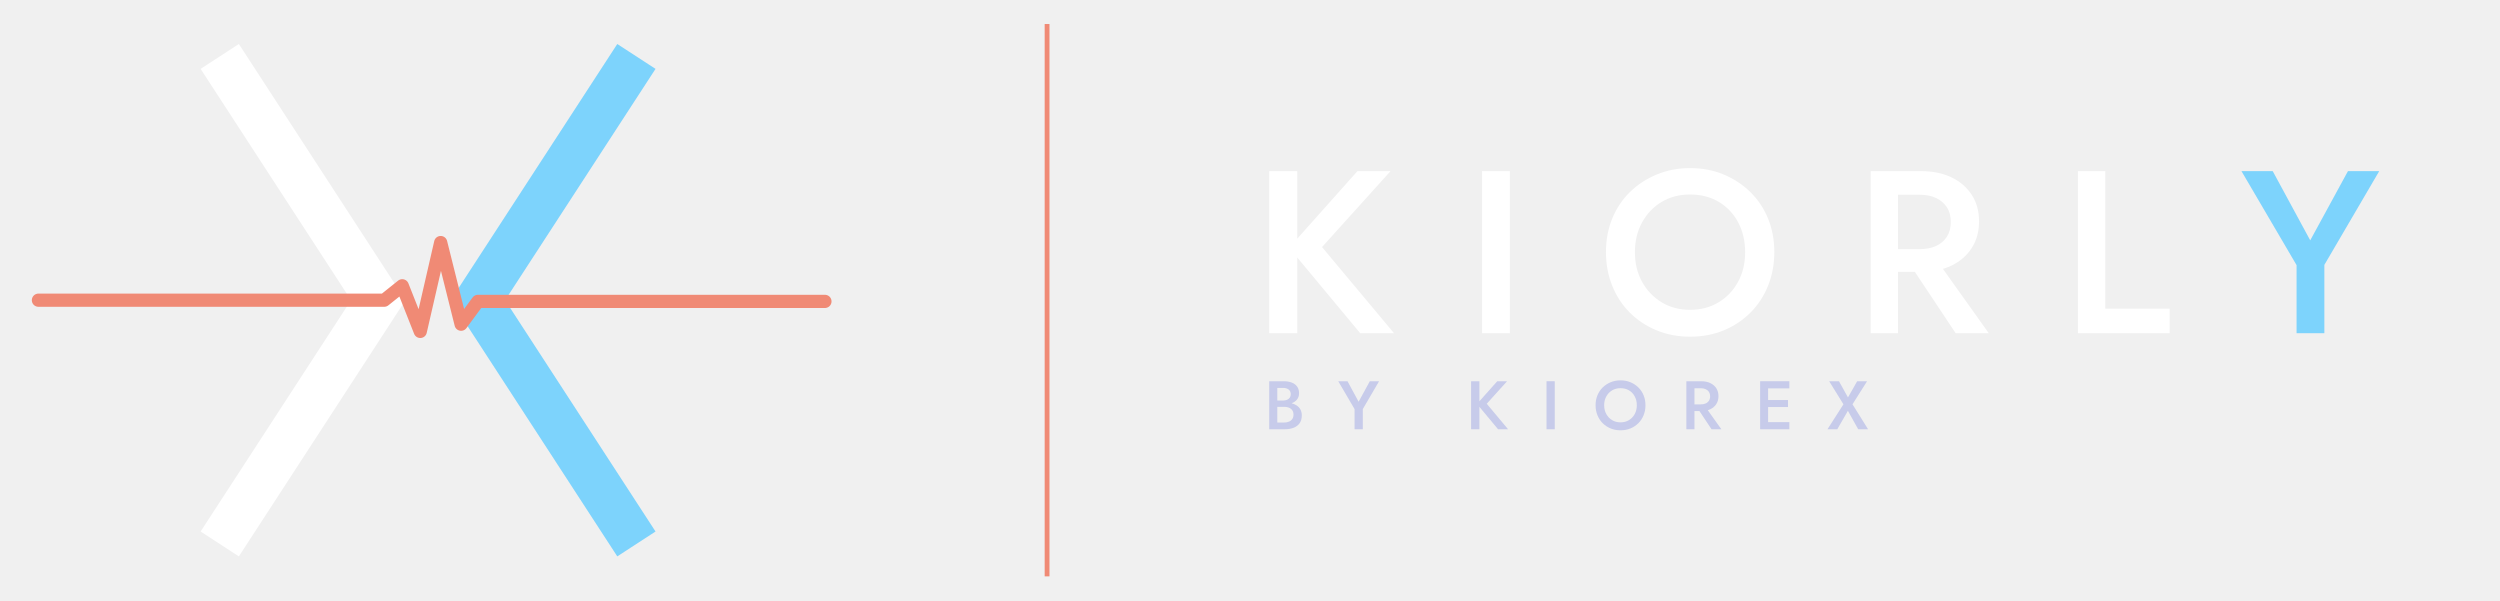
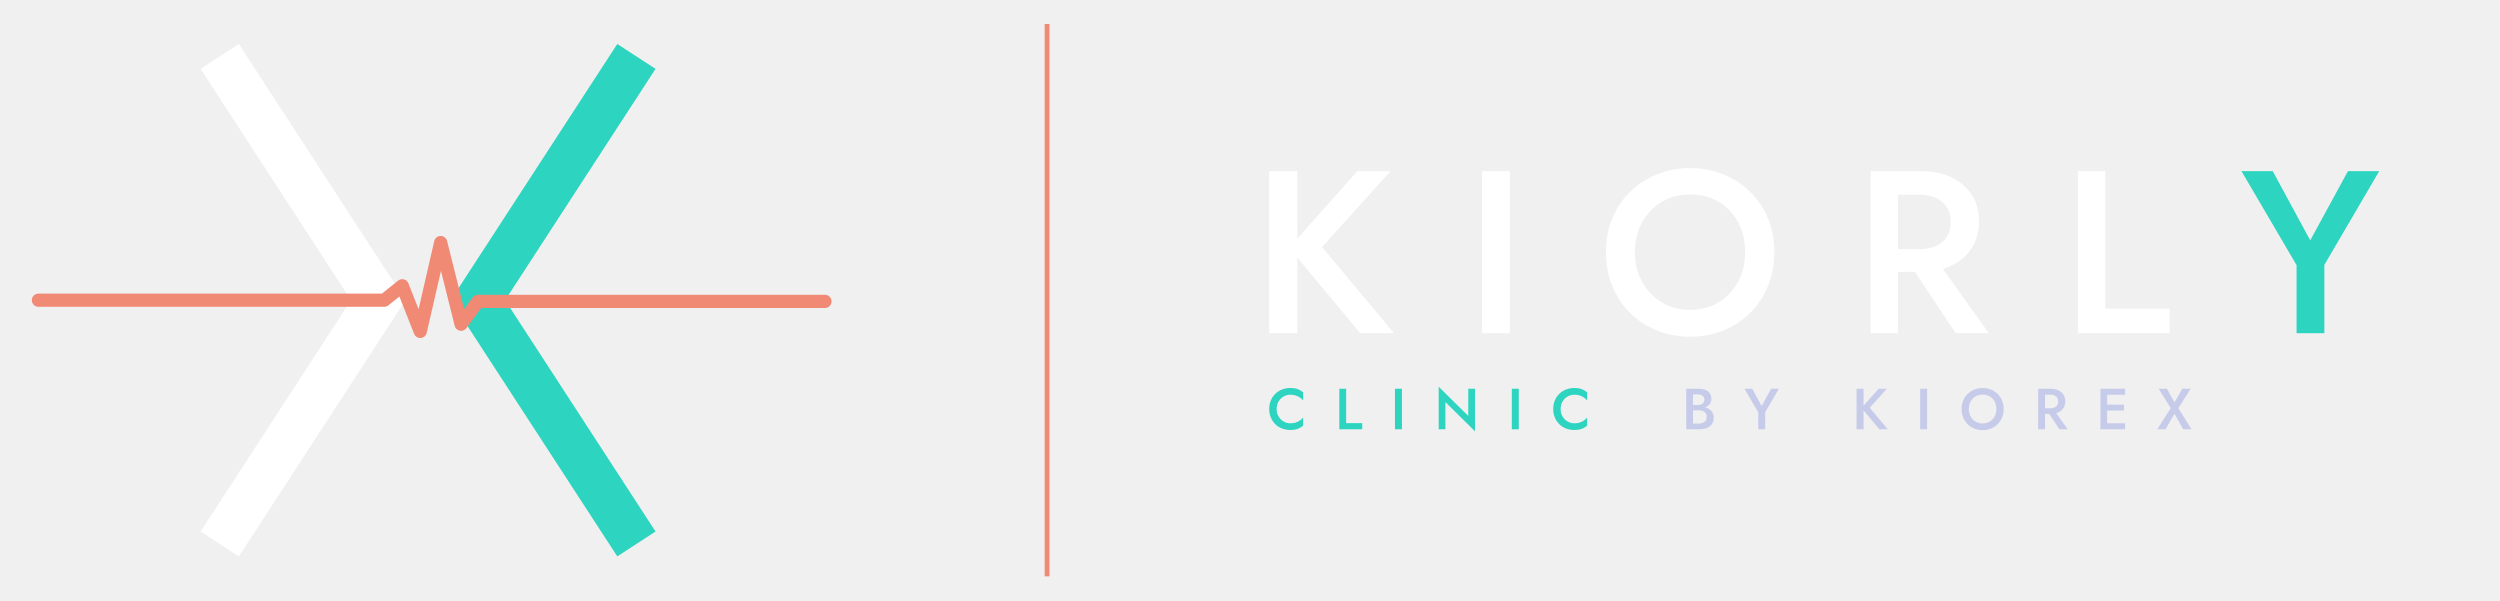
- <svg xmlns="http://www.w3.org/2000/svg" viewBox="190 190 2082 500" role="img" aria-label="Kiorly by Kiorex">
+ <svg xmlns="http://www.w3.org/2000/svg" viewBox="190 190 2082 500" role="img" aria-label="Kiorly Clinic by Kiorex">
  <polyline points="373,237 505,440 373,643" fill="none" stroke="#FFFFFF" stroke-width="38" />
-   <polyline points="720,237 588,440 720,643" fill="none" stroke="#7DD3FC" stroke-width="38" />
+   <polyline points="720,237 588,440 720,643" fill="none" stroke="#2DD4BF" stroke-width="38" />
  <path d="M222 440 H510 L525 428 L540 466 L557 392 L574 460 L588 441 H877" fill="none" stroke="#F08A75" stroke-width="11" stroke-linejoin="round" stroke-linecap="round" />
  <line x1="1062" y1="210" x2="1062" y2="670" stroke="#F08A75" stroke-width="4" />
  <path fill="#FFFFFF" d="M23.34-135L0-135L0 0L23.34 0L23.34-135ZM101.06-135L73.48-135L16.59-71.16L75.79 0L103.95 0L43.97-71.74L101.06-135Z" transform="translate(1247 467.5)" />
  <path fill="#FFFFFF" d="M200.39-135L177.25-135L177.25 0L200.39 0L200.39-135Z" transform="translate(1247 467.5)" />
  <path fill="#FFFFFF" d="M304.55-67.50L304.55-67.50Q304.55-81.39 310.53-92.28Q316.50-103.18 326.82-109.35Q337.14-115.52 350.45-115.52L350.45-115.52Q364.14-115.52 374.46-109.35Q384.78-103.18 390.56-92.28Q396.35-81.39 396.35-67.50L396.35-67.50Q396.35-53.61 390.47-42.81Q384.58-32.01 374.26-25.75Q363.95-19.48 350.45-19.48L350.45-19.48Q337.14-19.48 326.82-25.75Q316.50-32.01 310.53-42.81Q304.55-53.61 304.55-67.50ZM280.44-67.50L280.44-67.50Q280.44-52.46 285.65-39.54Q290.85-26.61 300.30-17.16Q309.75-7.71 322.58-2.41Q335.40 2.89 350.45 2.89L350.45 2.89Q365.88 2.89 378.60-2.41Q391.33-7.71 400.78-17.16Q410.23-26.61 415.44-39.54Q420.65-52.46 420.65-67.50L420.65-67.50Q420.65-82.74 415.44-95.46Q410.23-108.19 400.69-117.55Q391.14-126.90 378.41-132.20Q365.68-137.51 350.45-137.51L350.45-137.51Q335.60-137.51 322.77-132.20Q309.95-126.90 300.40-117.55Q290.85-108.19 285.65-95.46Q280.44-82.74 280.44-67.50Z" transform="translate(1247 467.5)" />
  <path fill="#FFFFFF" d="M553.35-64.41L528.85-64.41L571.67 0L599.25 0L553.35-64.41ZM523.65-135L500.89-135L500.89 0L523.65 0L523.65-135ZM514.39-135L514.39-115.33L541.58-115.33Q549.49-115.33 555.27-112.63Q561.06-109.93 564.34-104.91Q567.62-99.90 567.62-92.57L567.62-92.57Q567.62-85.44 564.34-80.33Q561.06-75.21 555.27-72.61Q549.49-70.01 541.58-70.01L541.58-70.01L514.39-70.01L514.39-51.11L542.55-51.11Q557.40-51.11 568.20-56.31Q579.00-61.52 585.07-70.97Q591.15-80.42 591.15-93.15L591.15-93.15Q591.15-105.88 585.07-115.23Q579.00-124.59 568.20-129.79Q557.40-135 542.55-135L542.55-135L514.39-135Z" transform="translate(1247 467.5)" />
  <path fill="#FFFFFF" d="M696.27-135L673.51-135L673.51 0L749.88 0L749.88-20.44L696.27-20.44L696.27-135Z" transform="translate(1247 467.5)" />
-   <path fill="#7DD3FC" d="M924.43-135L898.39-135L866.96-77.34L835.71-135L809.68-135L855.58-56.70L855.58 0L878.72 0L878.72-56.89L924.43-135Z" transform="translate(1247 467.5)" />
-   <path fill="#C7CBEA" d="M17.36-80.81L17.36-69.62L40.69-69.62Q53.61-69.62 63.26-73.29Q72.90-76.95 78.40-83.99Q83.89-91.03 83.89-101.06L83.89-101.06Q83.89-112.63 78.40-120.15Q72.90-127.67 63.26-131.34Q53.61-135 40.69-135L40.69-135L0-135L0 0L43.01 0Q57.47 0 68.37-4.15Q79.26-8.29 85.44-16.97Q91.61-25.65 91.61-38.96L91.61-38.96Q91.61-48.60 87.75-55.54Q83.89-62.49 77.14-66.92Q70.39-71.36 61.62-73.58Q52.84-75.79 43.01-75.79L43.01-75.79L17.36-75.79L17.36-63.06L41.66-63.06Q47.44-63.06 52.26-61.81Q57.09-60.56 60.75-57.76Q64.41-54.96 66.34-50.91Q68.27-46.86 68.27-41.27L68.27-41.27Q68.27-33.75 64.80-28.83Q61.33-23.91 55.35-21.41Q49.37-18.90 41.66-18.90L41.66-18.90L22.76-18.90L22.76-116.29L39.15-116.29Q48.79-116.29 54.67-111.66Q60.56-107.04 60.56-98.55L60.56-98.55Q60.56-92.96 57.86-89.00Q55.16-85.05 50.34-82.93Q45.51-80.81 39.15-80.81L39.15-80.81L17.36-80.81Z" transform="translate(1247 547.5) scale(0.2962963)" />
-   <path fill="#C7CBEA" d="M308.78-135L282.75-135L251.31-77.34L220.07-135L194.03-135L239.93-56.70L239.93 0L263.08 0L263.08-56.89L308.78-135Z" transform="translate(1247 547.5) scale(0.2962963)" />
-   <path fill="#C7CBEA" d="M590.78-135L567.45-135L567.45 0L590.78 0L590.78-135ZM668.50-135L640.93-135L584.03-71.16L643.24 0L671.40 0L611.42-71.74L668.50-135Z" transform="translate(1247 547.5) scale(0.2962963)" />
-   <path fill="#C7CBEA" d="M802.56-135L779.42-135L779.42 0L802.56 0L802.56-135Z" transform="translate(1247 547.5) scale(0.2962963)" />
-   <path fill="#C7CBEA" d="M941.44-67.50L941.44-67.50Q941.44-81.39 947.42-92.28Q953.40-103.18 963.71-109.35Q974.03-115.52 987.34-115.52L987.34-115.52Q1001.03-115.52 1011.35-109.35Q1021.67-103.18 1027.45-92.28Q1033.24-81.39 1033.24-67.50L1033.24-67.50Q1033.24-53.61 1027.36-42.81Q1021.47-32.01 1011.16-25.75Q1000.84-19.48 987.34-19.48L987.34-19.48Q974.03-19.48 963.71-25.75Q953.40-32.01 947.42-42.81Q941.44-53.61 941.44-67.50ZM917.33-67.50L917.33-67.50Q917.33-52.46 922.54-39.54Q927.75-26.61 937.20-17.16Q946.65-7.71 959.47-2.41Q972.30 2.89 987.34 2.89L987.34 2.89Q1002.77 2.89 1015.50-2.41Q1028.22-7.71 1037.67-17.16Q1047.12-26.61 1052.33-39.54Q1057.54-52.46 1057.54-67.50L1057.54-67.50Q1057.54-82.74 1052.33-95.46Q1047.12-108.19 1037.58-117.55Q1028.03-126.90 1015.30-132.20Q1002.57-137.51 987.34-137.51L987.34-137.51Q972.49-137.51 959.66-132.20Q946.84-126.90 937.29-117.55Q927.75-108.19 922.54-95.46Q917.33-82.74 917.33-67.50Z" transform="translate(1247 547.5) scale(0.2962963)" />
-   <path fill="#C7CBEA" d="M1224.96-64.41L1200.47-64.41L1243.28 0L1270.86 0L1224.96-64.41ZM1195.26-135L1172.50-135L1172.50 0L1195.26 0L1195.26-135ZM1186.00-135L1186.00-115.33L1213.19-115.33Q1221.10-115.33 1226.89-112.63Q1232.67-109.93 1235.95-104.91Q1239.23-99.90 1239.23-92.57L1239.23-92.57Q1239.23-85.44 1235.95-80.33Q1232.67-75.21 1226.89-72.61Q1221.10-70.01 1213.19-70.01L1213.19-70.01L1186.00-70.01L1186.00-51.11L1214.16-51.11Q1229.01-51.11 1239.81-56.31Q1250.61-61.52 1256.68-70.97Q1262.76-80.42 1262.76-93.15L1262.76-93.15Q1262.76-105.88 1256.68-115.23Q1250.61-124.59 1239.81-129.79Q1229.01-135 1214.16-135L1214.16-135L1186.00-135Z" transform="translate(1247 547.5) scale(0.2962963)" />
-   <path fill="#C7CBEA" d="M1393.92-20.06L1393.92 0L1462.00 0L1462.00-20.06L1393.92-20.06ZM1393.92-135L1393.92-114.94L1462.00-114.94L1462.00-135L1393.92-135ZM1393.92-82.16L1393.92-62.49L1458.14-62.49L1458.14-82.16L1393.92-82.16ZM1402.22-135L1379.84-135L1379.84 0L1402.22 0L1402.22-135Z" transform="translate(1247 547.5) scale(0.2962963)" />
-   <path fill="#C7CBEA" d="M1680.34-135L1652.56-135L1626.72-89.49L1601.46-135L1573.88-135L1613.99-70.20L1569.06 0L1596.64 0L1626.53-51.88L1655.46 0L1683.23 0L1639.45-70.20L1680.34-135Z" transform="translate(1247 547.5) scale(0.2962963)" />
+   <path fill="#2DD4BF" d="M924.43-135L898.39-135L866.96-77.34L835.71-135L809.68-135L855.58-56.70L855.58 0L878.72 0L878.72-56.89L924.43-135Z" transform="translate(1247 467.5)" />
+   <path fill="#2DD4BF" d="M24.69-67.50L24.69-67.50Q24.69-81.96 31.15-92.67Q37.61-103.37 48.02-109.25Q58.44-115.14 70.78-115.14L70.78-115.14Q80.42-115.14 88.23-112.63Q96.04-110.12 102.21-105.78Q108.39-101.44 113.01-96.04L113.01-96.04L113.01-123.04Q104.72-130.18 94.79-133.84Q84.86-137.51 70.01-137.51L70.01-137.51Q55.16-137.51 42.33-132.40Q29.51-127.29 20.06-117.93Q10.61-108.58 5.30-95.75Q0-82.93 0-67.50L0-67.50Q0-52.26 5.30-39.44Q10.61-26.61 20.06-17.16Q29.51-7.71 42.33-2.70Q55.16 2.31 70.01 2.31L70.01 2.31Q84.86 2.31 94.79-1.35Q104.72-5.01 113.01-11.96L113.01-11.96L113.01-39.15Q108.39-33.56 102.21-29.22Q96.04-24.88 88.23-22.37Q80.42-19.86 70.78-19.86L70.78-19.86Q58.44-19.86 48.02-25.84Q37.61-31.82 31.15-42.52Q24.69-53.23 24.69-67.50Z" transform="translate(1247 547.5) scale(0.25)" />
+   <path fill="#2DD4BF" d="M256.33-135L233.57-135L233.57 0L309.94 0L309.94-20.44L256.33-20.44L256.33-135Z" transform="translate(1247 547.5) scale(0.25)" />
+   <path fill="#2DD4BF" d="M442.07-135L418.93-135L418.93 0L442.07 0L442.07-135Z" transform="translate(1247 547.5) scale(0.25)" />
+   <path fill="#2DD4BF" d="M685.48-135L663.10-135L663.10-44.36L564.55-141.75L564.55 0L586.93 0L586.93-90.64L685.48 6.75L685.48-135Z" transform="translate(1247 547.5) scale(0.25)" />
+   <path fill="#2DD4BF" d="M831.30-135L808.15-135L808.15 0L831.30 0L831.30-135Z" transform="translate(1247 547.5) scale(0.25)" />
+   <path fill="#2DD4BF" d="M970.75-67.50L970.75-67.50Q970.75-81.96 977.21-92.67Q983.67-103.37 994.09-109.25Q1004.50-115.14 1016.85-115.14L1016.85-115.14Q1026.49-115.14 1034.30-112.63Q1042.11-110.12 1048.28-105.78Q1054.45-101.44 1059.08-96.04L1059.08-96.04L1059.08-123.04Q1050.79-130.18 1040.86-133.84Q1030.92-137.51 1016.07-137.51L1016.07-137.51Q1001.22-137.51 988.40-132.40Q975.57-127.29 966.12-117.93Q956.67-108.58 951.37-95.75Q946.07-82.93 946.07-67.50L946.07-67.50Q946.07-52.26 951.37-39.44Q956.67-26.61 966.12-17.16Q975.57-7.71 988.40-2.70Q1001.22 2.31 1016.07 2.31L1016.07 2.31Q1030.92 2.31 1040.86-1.35Q1050.79-5.01 1059.08-11.96L1059.08-11.96L1059.08-39.15Q1054.45-33.56 1048.28-29.22Q1042.11-24.88 1034.30-22.37Q1026.49-19.86 1016.85-19.86L1016.85-19.86Q1004.50-19.86 994.09-25.84Q983.67-31.82 977.21-42.52Q970.75-53.23 970.75-67.50Z" transform="translate(1247 547.5) scale(0.25)" />
+   <path fill="#C7CBEA" d="M17.36-80.81L17.36-69.62L40.69-69.62Q53.61-69.62 63.26-73.29Q72.90-76.95 78.40-83.99Q83.89-91.03 83.89-101.06L83.89-101.06Q83.89-112.63 78.40-120.15Q72.90-127.67 63.26-131.34Q53.61-135 40.69-135L40.69-135L0-135L0 0L43.01 0Q57.47 0 68.37-4.15Q79.26-8.29 85.44-16.97Q91.61-25.65 91.61-38.96L91.61-38.96Q91.61-48.60 87.75-55.54Q83.89-62.49 77.14-66.92Q70.39-71.36 61.62-73.58Q52.84-75.79 43.01-75.79L43.01-75.79L17.36-75.79L17.36-63.06L41.66-63.06Q47.44-63.06 52.26-61.81Q57.09-60.56 60.75-57.76Q64.41-54.96 66.34-50.91Q68.27-46.86 68.27-41.27L68.27-41.27Q68.27-33.75 64.80-28.83Q61.33-23.91 55.35-21.41Q49.37-18.90 41.66-18.90L41.66-18.90L22.76-18.90L22.76-116.29L39.15-116.29Q48.79-116.29 54.67-111.66Q60.56-107.04 60.56-98.55L60.56-98.55Q60.56-92.96 57.86-89.00Q55.16-85.05 50.34-82.93Q45.51-80.81 39.15-80.81L39.15-80.81L17.36-80.81Z" transform="translate(1594.27 547.5) scale(0.25)" />
+   <path fill="#C7CBEA" d="M308.78-135L282.75-135L251.31-77.34L220.07-135L194.03-135L239.93-56.70L239.93 0L263.08 0L263.08-56.89L308.78-135Z" transform="translate(1594.27 547.5) scale(0.25)" />
+   <path fill="#C7CBEA" d="M590.78-135L567.45-135L567.45 0L590.78 0L590.78-135ZM668.50-135L640.93-135L584.03-71.16L643.24 0L671.40 0L611.42-71.74L668.50-135Z" transform="translate(1594.27 547.5) scale(0.25)" />
+   <path fill="#C7CBEA" d="M802.56-135L779.42-135L779.42 0L802.56 0L802.56-135Z" transform="translate(1594.27 547.5) scale(0.25)" />
+   <path fill="#C7CBEA" d="M941.44-67.50L941.44-67.50Q941.44-81.39 947.42-92.28Q953.40-103.18 963.71-109.35Q974.03-115.52 987.34-115.52L987.34-115.52Q1001.03-115.52 1011.35-109.35Q1021.67-103.18 1027.45-92.28Q1033.24-81.39 1033.24-67.50L1033.24-67.50Q1033.24-53.61 1027.36-42.81Q1021.47-32.01 1011.16-25.75Q1000.84-19.48 987.34-19.48L987.34-19.48Q974.03-19.48 963.71-25.75Q953.40-32.01 947.42-42.81Q941.44-53.61 941.44-67.50ZM917.33-67.50L917.33-67.50Q917.33-52.46 922.54-39.54Q927.75-26.61 937.20-17.16Q946.65-7.71 959.47-2.41Q972.30 2.89 987.34 2.89L987.34 2.89Q1002.77 2.89 1015.50-2.41Q1028.22-7.71 1037.67-17.16Q1047.12-26.61 1052.33-39.54Q1057.54-52.46 1057.54-67.50L1057.54-67.50Q1057.54-82.74 1052.33-95.46Q1047.12-108.19 1037.58-117.55Q1028.03-126.90 1015.30-132.20Q1002.57-137.51 987.34-137.51L987.34-137.51Q972.49-137.51 959.66-132.20Q946.84-126.90 937.29-117.55Q927.75-108.19 922.54-95.46Q917.33-82.74 917.33-67.50Z" transform="translate(1594.27 547.5) scale(0.25)" />
+   <path fill="#C7CBEA" d="M1224.96-64.41L1200.47-64.41L1243.28 0L1270.86 0L1224.96-64.41ZM1195.26-135L1172.50-135L1172.50 0L1195.26 0L1195.26-135ZM1186.00-135L1186.00-115.33L1213.19-115.33Q1221.10-115.33 1226.89-112.63Q1232.67-109.93 1235.95-104.91Q1239.23-99.90 1239.23-92.57L1239.23-92.57Q1239.23-85.44 1235.95-80.33Q1232.67-75.21 1226.89-72.61Q1221.10-70.01 1213.19-70.01L1213.19-70.01L1186.00-70.01L1186.00-51.11L1214.16-51.11Q1229.01-51.11 1239.81-56.31Q1250.61-61.52 1256.68-70.97Q1262.76-80.42 1262.76-93.15L1262.76-93.15Q1262.76-105.88 1256.68-115.23Q1250.61-124.59 1239.81-129.79Q1229.01-135 1214.16-135L1214.16-135L1186.00-135Z" transform="translate(1594.27 547.5) scale(0.25)" />
+   <path fill="#C7CBEA" d="M1393.92-20.06L1393.92 0L1462.00 0L1462.00-20.06L1393.92-20.06ZM1393.92-135L1393.92-114.94L1462.00-114.94L1462.00-135L1393.92-135ZM1393.92-82.16L1393.92-62.49L1458.14-62.49L1458.14-82.16L1393.92-82.16ZM1402.22-135L1379.84-135L1379.84 0L1402.22 0L1402.22-135Z" transform="translate(1594.27 547.5) scale(0.25)" />
+   <path fill="#C7CBEA" d="M1680.34-135L1652.56-135L1626.72-89.49L1601.46-135L1573.88-135L1613.99-70.20L1569.06 0L1596.64 0L1626.53-51.88L1655.46 0L1683.23 0L1639.45-70.20L1680.34-135Z" transform="translate(1594.27 547.5) scale(0.25)" />
</svg>
